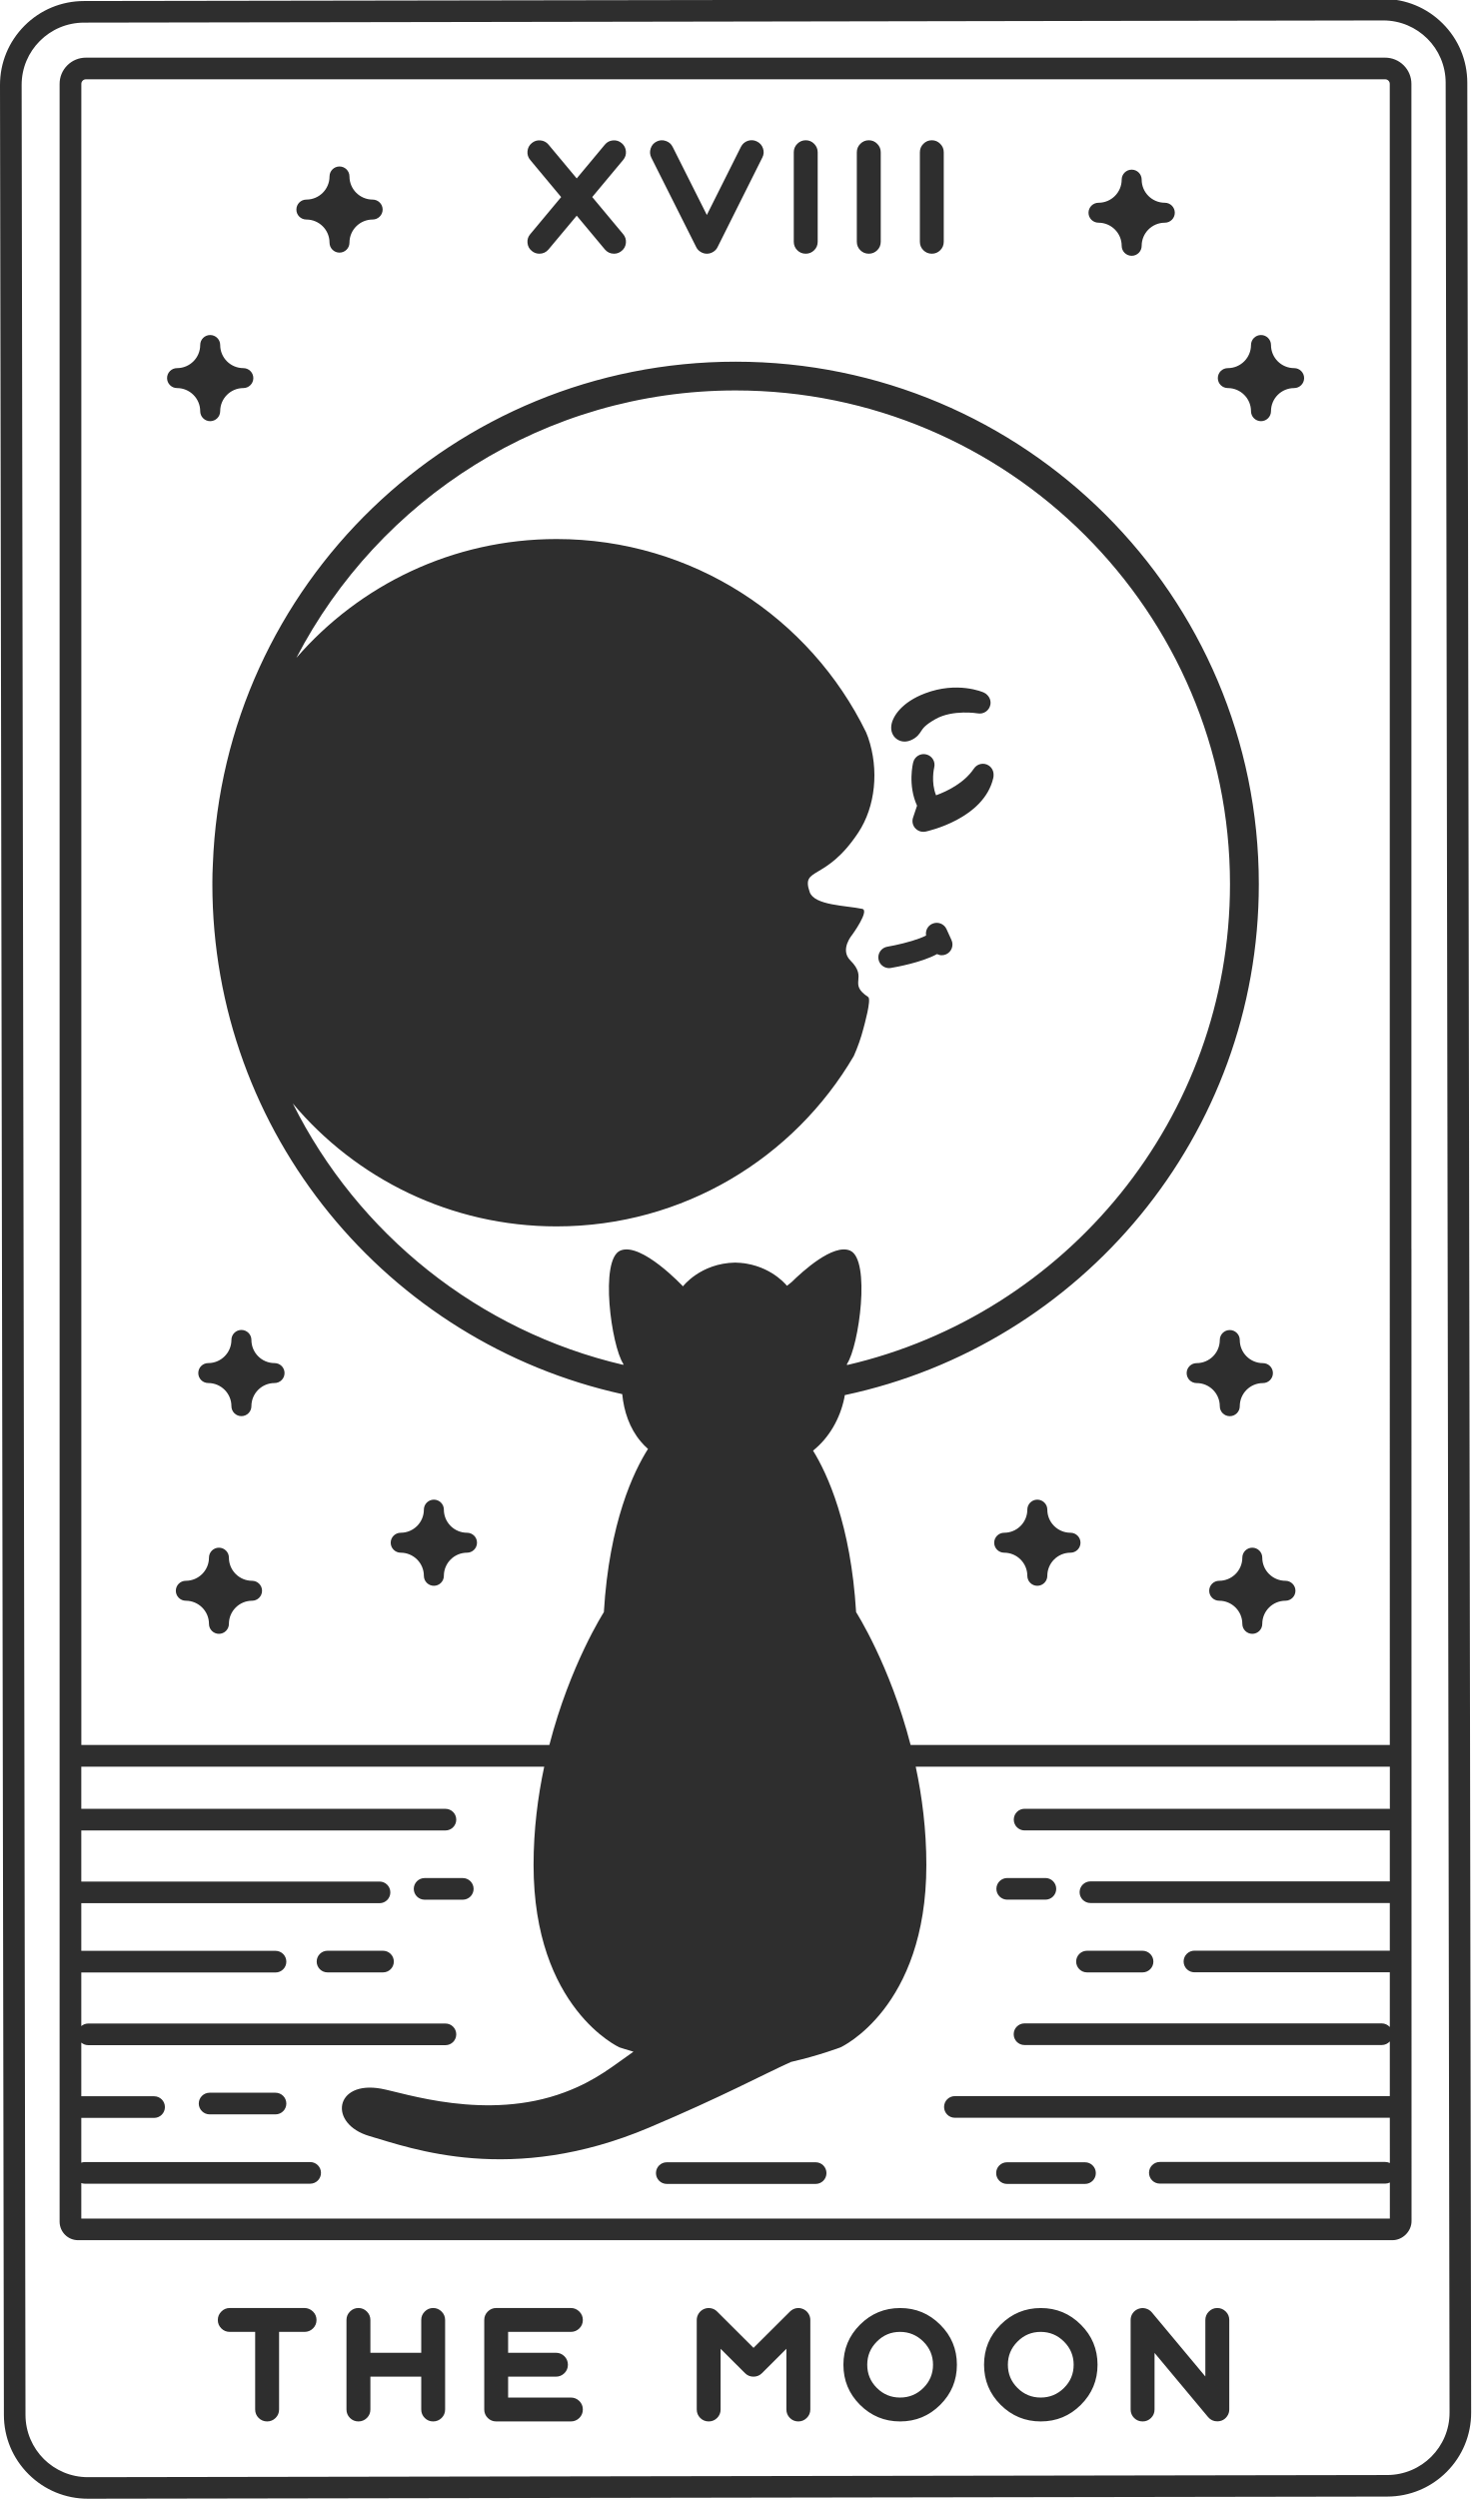
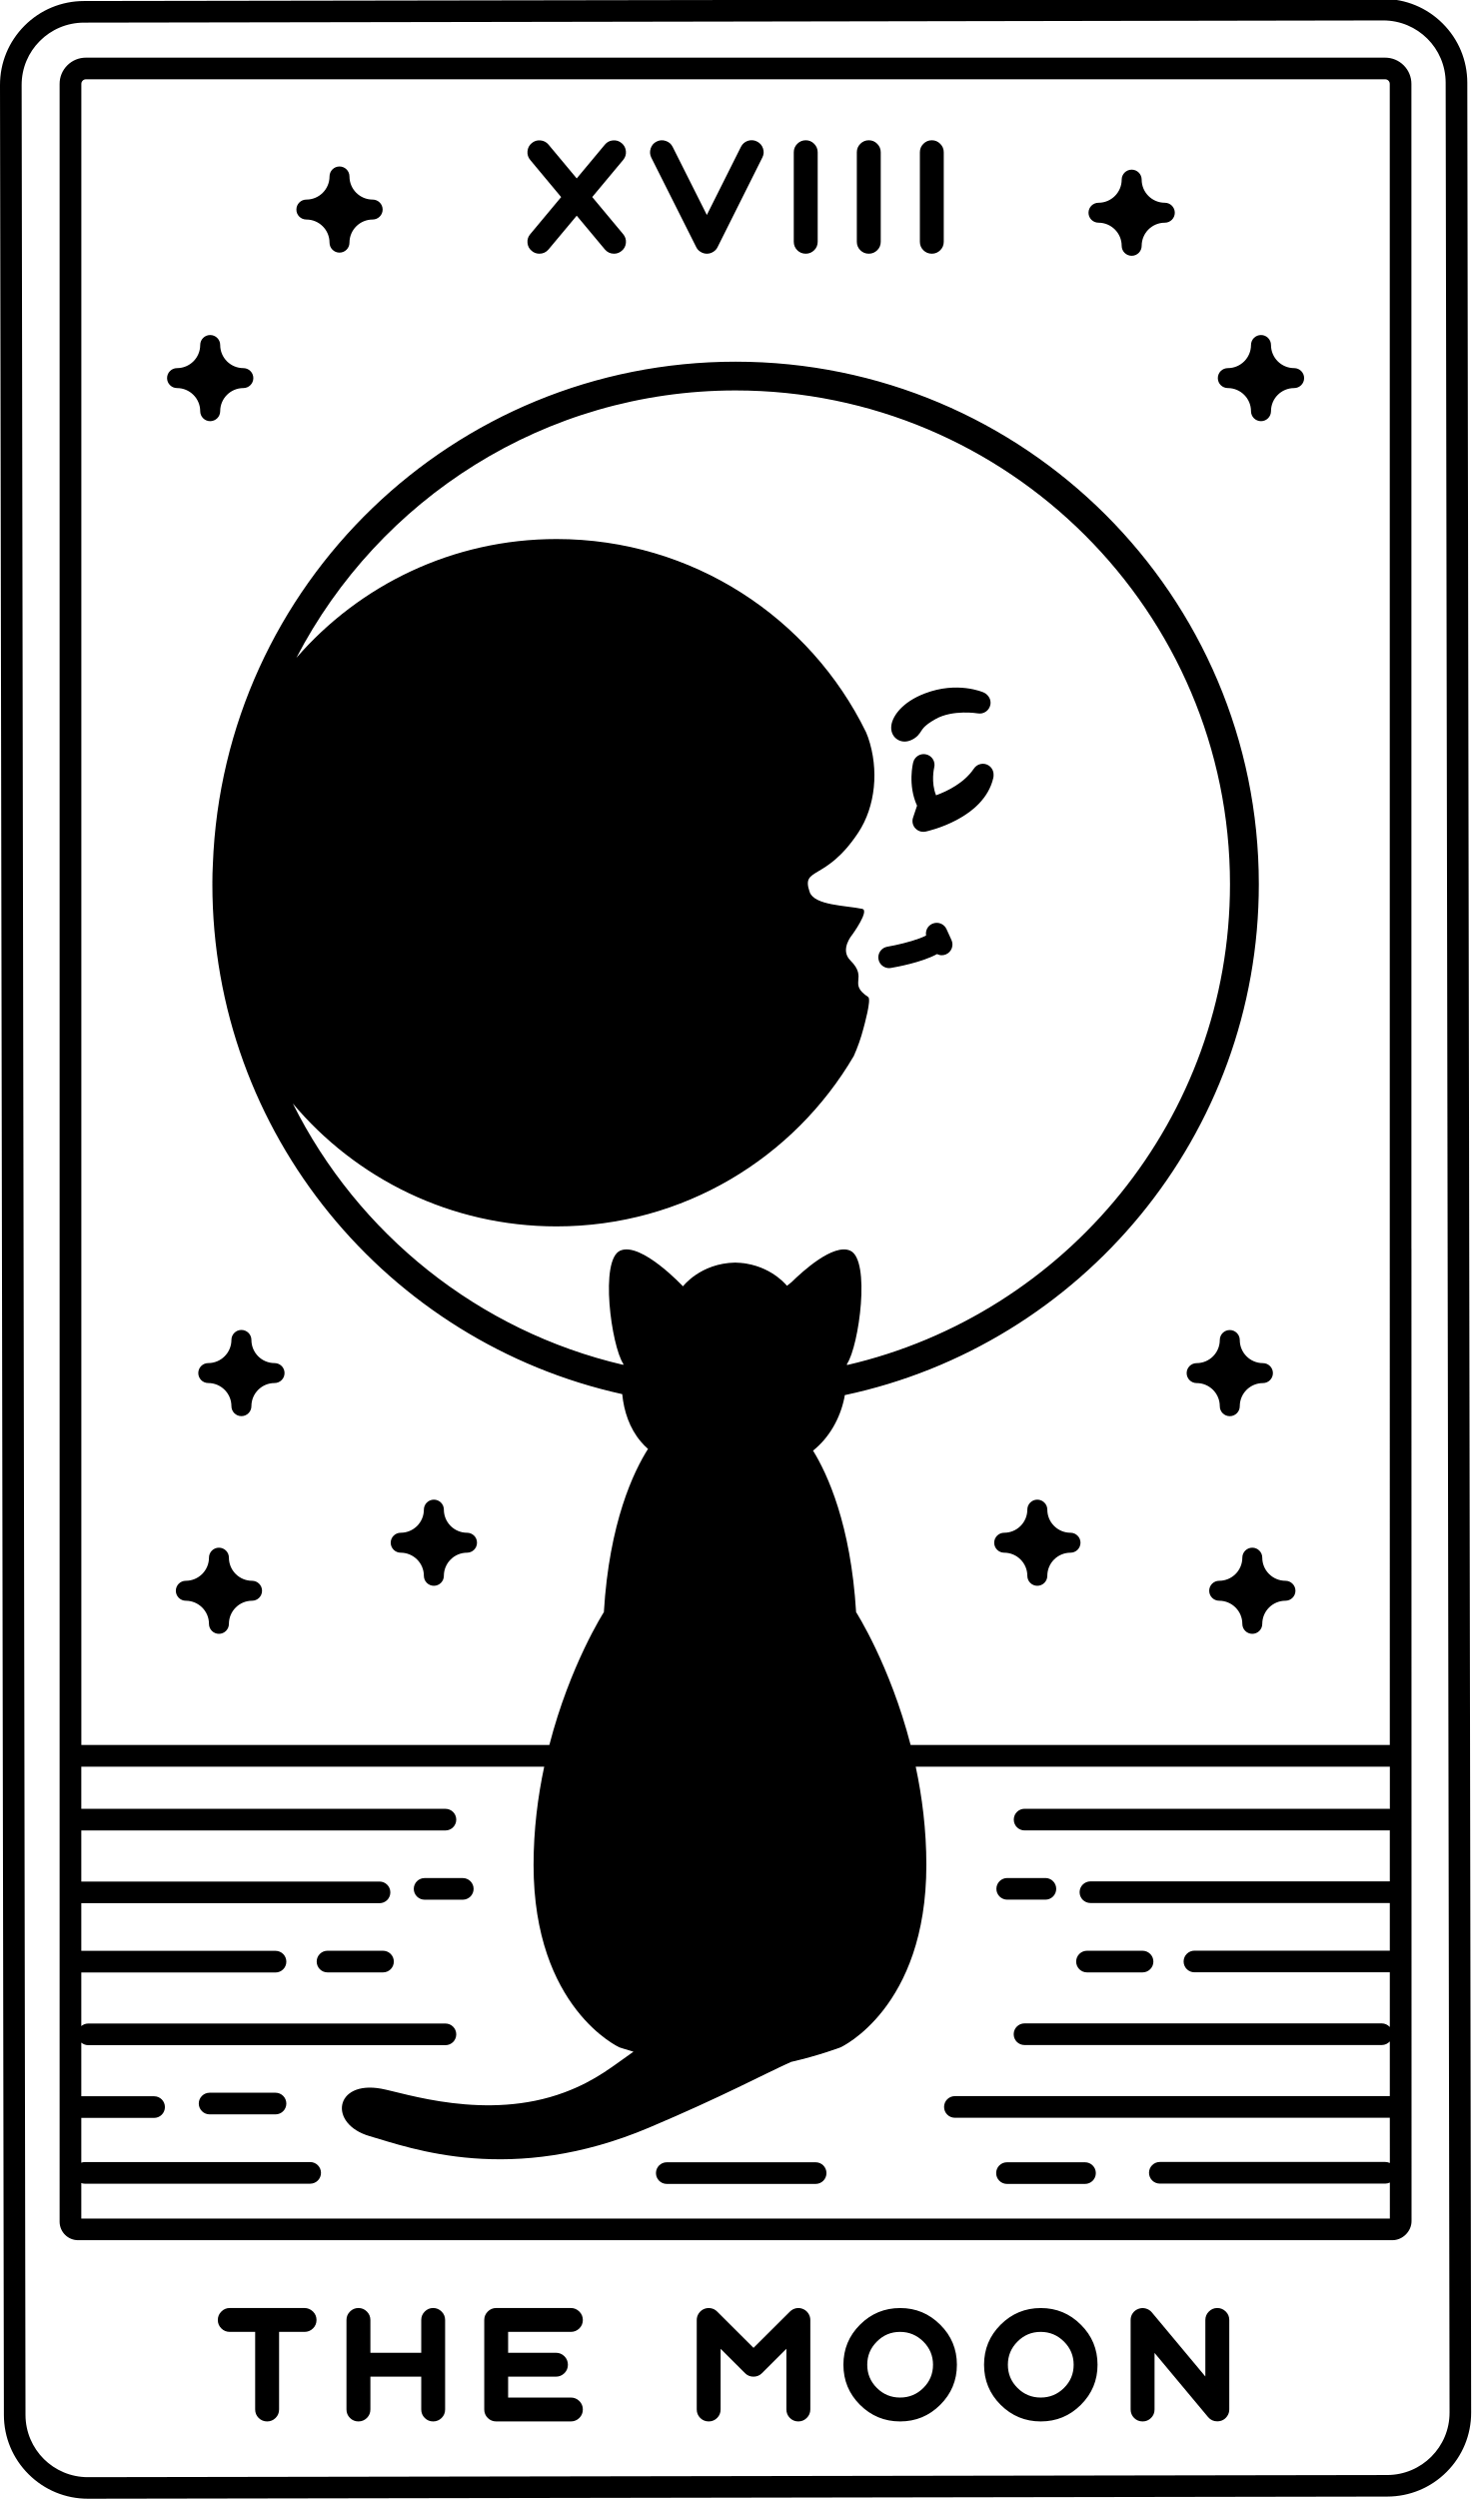
<svg xmlns="http://www.w3.org/2000/svg" xmlns:xlink="http://www.w3.org/1999/xlink" version="1.0" id="Layer_1" x="0px" y="0px" viewBox="0 0 329 558.69" style="enable-background:new 0 0 329 558.69;" xml:space="preserve">
  <style type="text/css">
	.st0{clip-path:url(#SVGID_00000165947721764337564530000000288998862132137384_);}
- 	.st1{fill:#2E2E2E;}
+ 	.st1{fill:currentColor;}
</style>
  <g>
    <defs>
      <rect id="SVGID_1_" y="-0.31" width="329" height="559" />
    </defs>
    <clipPath id="SVGID_00000070090968622067056840000014317172366254853262_">
      <use xlink:href="#SVGID_1_" style="overflow:visible;" />
    </clipPath>
    <g style="clip-path:url(#SVGID_00000070090968622067056840000014317172366254853262_);">
      <path class="st1" d="M196.45,214.43c-0.22-1.31,0.67-2.56,1.98-2.78c0.52-0.08,1.1-0.2,1.71-0.33c2.44-0.52,5.34-1.32,6.96-2.17    c-0.19-1.06,0.34-2.16,1.37-2.62c1.22-0.56,2.65-0.02,3.2,1.19l1.11,2.44c0.55,1.21,0.02,2.64-1.2,3.19    c-0.32,0.15-0.66,0.21-0.99,0.21c-0.36,0-0.71-0.1-1.04-0.26c-3.45,1.88-9.08,2.89-10.32,3.1c-0.06,0.01-0.12,0.01-0.19,0.02    c-0.07,0.01-0.14,0.02-0.21,0.02C197.67,216.44,196.65,215.6,196.45,214.43z M202.28,165.79c0.46,0,0.93-0.1,1.41-0.3    c1.37-0.58,1.92-1.43,2.32-2.06c0.39-0.6,0.86-1.34,3.2-2.67c3.87-2.19,9.42-1.28,9.47-1.27c1.31,0.23,2.56-0.65,2.8-1.96    c0.15-0.82-0.15-1.62-0.71-2.16c-0.21-0.23-0.47-0.42-0.78-0.55c-0.23-0.11-5.92-2.56-13.15,0.2c-5.05,1.92-7.19,5.02-7.5,7.08    c-0.19,1.26,0.22,2.37,1.12,3.07C200.99,165.58,201.62,165.79,202.28,165.79z M217.79,171.83c-2.16,3.22-5.96,5.06-8.46,5.97    c-1.19-2.95-0.43-6.12-0.42-6.2c0.33-1.29-0.44-2.59-1.73-2.93c-1.29-0.34-2.61,0.43-2.95,1.72c-0.06,0.22-1.28,5.09,0.85,9.74    c0,0.01-0.01,0.01-0.01,0.01l-0.89,2.66c-0.27,0.82-0.09,1.72,0.49,2.36c0.46,0.52,1.12,0.81,1.8,0.81c0.17,0,0.33-0.02,0.5-0.05    c0.53-0.11,13.07-2.86,15.16-12.01c0.05-0.22,0.07-0.44,0.06-0.65c0.03-0.81-0.34-1.62-1.07-2.11    C220.03,170.42,218.53,170.72,217.79,171.83z M328.99,539.36c0.01,5.01-1.94,9.72-5.48,13.27c-3.54,3.55-8.26,5.51-13.28,5.52    l-145.27,0.24l-145.3,0.24c-5.01,0-9.71-1.94-13.26-5.47c-3.56-3.54-5.52-8.24-5.53-13.25L0,19.03    c-0.01-5.01,1.94-9.72,5.48-13.28c3.54-3.55,8.26-5.51,13.28-5.52L164.03,0l145.28-0.24h0.03c5.01,0,9.71,1.94,13.26,5.47    c3.56,3.54,5.52,8.24,5.53,13.26L328.99,539.36z M324.16,539.36l-0.43-260.44l-0.44-260.44c-0.01-3.85-1.57-7.33-4.1-9.84    c-2.53-2.52-6.01-4.07-9.85-4.07c-0.01,0-0.02,0-0.03,0L164.04,4.82L18.77,5.06c-3.86,0.01-7.34,1.57-9.86,4.1    c-2.53,2.53-4.08,6.01-4.07,9.86l0.43,260.44L5.7,539.9c0.01,3.85,1.58,7.33,4.1,9.85c2.53,2.51,6.01,4.06,9.85,4.06    c0.01,0,0.02,0,0.03,0l145.27-0.24l145.27-0.24c3.85-0.01,7.34-1.57,9.86-4.1C322.61,546.7,324.17,543.21,324.16,539.36z     M68.08,515.99H51.39c-0.75,0-1.38,0.27-1.9,0.8c-0.52,0.52-0.78,1.15-0.78,1.88s0.26,1.36,0.78,1.88    c0.52,0.52,1.15,0.78,1.9,0.78h5.67v17.34c0,0.74,0.26,1.38,0.78,1.9c0.53,0.52,1.17,0.78,1.9,0.78s1.36-0.26,1.89-0.78    c0.52-0.52,0.78-1.15,0.78-1.9v-17.34h5.69c0.73,0,1.37-0.26,1.9-0.78c0.52-0.52,0.78-1.15,0.78-1.88s-0.26-1.36-0.78-1.88    C69.45,516.26,68.81,515.99,68.08,515.99z M96.86,515.99c-0.73,0-1.36,0.27-1.88,0.8c-0.52,0.52-0.78,1.15-0.78,1.88v7.33H82.83    v-7.33c0-0.73-0.26-1.36-0.78-1.88c-0.52-0.53-1.15-0.8-1.89-0.8c-0.74,0-1.38,0.27-1.9,0.8c-0.52,0.52-0.78,1.15-0.78,1.88v20    c0,0.74,0.26,1.38,0.78,1.9c0.52,0.52,1.16,0.78,1.9,0.78c0.73,0,1.36-0.26,1.89-0.78c0.52-0.52,0.78-1.15,0.78-1.9v-7.33H94.2    v7.33c0,0.74,0.26,1.38,0.78,1.9c0.52,0.52,1.15,0.78,1.88,0.78s1.37-0.26,1.9-0.78c0.52-0.52,0.78-1.15,0.78-1.9v-20    c0-0.73-0.26-1.36-0.78-1.88C98.23,516.26,97.6,515.99,96.86,515.99z M127.66,521.33c0.73,0,1.37-0.26,1.9-0.78    c0.52-0.52,0.78-1.15,0.78-1.88s-0.26-1.36-0.78-1.88c-0.53-0.53-1.17-0.8-1.9-0.8h-16.69c-0.74,0-1.38,0.27-1.9,0.8    c-0.52,0.52-0.78,1.15-0.78,1.88v20c0,0.74,0.26,1.38,0.78,1.9c0.52,0.52,1.16,0.78,1.9,0.78h16.69c0.73,0,1.37-0.26,1.9-0.78    c0.52-0.52,0.78-1.15,0.78-1.9c0-0.73-0.26-1.36-0.78-1.88c-0.53-0.52-1.17-0.78-1.9-0.78h-14.03v-4.67h10.69    c0.73,0,1.36-0.26,1.9-0.78c0.52-0.52,0.78-1.15,0.78-1.88c0-0.74-0.26-1.38-0.78-1.9c-0.53-0.52-1.16-0.78-1.9-0.78h-10.69v-4.68    H127.66z M179.55,516.2c-0.49-0.2-1.01-0.26-1.54-0.15c-0.52,0.11-0.97,0.36-1.36,0.74l-8.14,8.11l-8.13-8.11    c-0.38-0.39-0.84-0.64-1.37-0.74c-0.54-0.1-1.05-0.05-1.55,0.15c-0.49,0.21-0.89,0.54-1.19,0.98c-0.3,0.45-0.46,0.95-0.46,1.49v20    c0,0.74,0.26,1.38,0.78,1.9c0.52,0.52,1.16,0.78,1.9,0.78c0.73,0,1.36-0.26,1.88-0.78c0.52-0.52,0.78-1.15,0.78-1.9v-13.56    l5.46,5.45c0.52,0.52,1.15,0.78,1.89,0.78c0.74,0,1.38-0.26,1.9-0.78l5.46-5.45v13.56c0,0.74,0.26,1.38,0.78,1.9    c0.52,0.52,1.15,0.78,1.89,0.78c0.73,0,1.36-0.26,1.88-0.78c0.53-0.52,0.8-1.15,0.8-1.9v-20c0-0.54-0.15-1.04-0.46-1.49    C180.46,516.74,180.06,516.41,179.55,516.2z M210.26,519.72c2.49,2.47,3.73,5.46,3.73,8.96c0,3.49-1.24,6.48-3.73,8.96    c-2.48,2.47-5.47,3.71-8.97,3.71c-3.49,0-6.49-1.24-8.97-3.71c-2.48-2.48-3.71-5.47-3.71-8.96c0-3.5,1.23-6.48,3.71-8.96    c2.48-2.48,5.48-3.72,8.97-3.72C204.79,515.99,207.78,517.24,210.26,519.72z M208.65,528.68c0-2.02-0.72-3.74-2.16-5.18    c-1.45-1.44-3.19-2.17-5.21-2.17c-2.03,0-3.76,0.72-5.19,2.17c-1.44,1.44-2.15,3.16-2.15,5.18c0,2.02,0.71,3.75,2.15,5.18    c1.44,1.44,3.17,2.15,5.19,2.15c2.03,0,3.76-0.71,5.21-2.15C207.93,532.43,208.65,530.7,208.65,528.68z M241.71,519.72    c2.49,2.47,3.73,5.46,3.73,8.96c0,3.49-1.24,6.48-3.73,8.96c-2.47,2.47-5.47,3.71-8.97,3.71c-3.49,0-6.48-1.24-8.97-3.71    c-2.48-2.48-3.71-5.47-3.71-8.96c0-3.5,1.23-6.48,3.71-8.96c2.49-2.48,5.48-3.72,8.97-3.72    C236.24,515.99,239.24,517.24,241.71,519.72z M240.1,528.68c0-2.02-0.72-3.74-2.16-5.18c-1.45-1.44-3.18-2.17-5.21-2.17    s-3.76,0.72-5.19,2.17c-1.44,1.44-2.15,3.16-2.15,5.18c0,2.02,0.71,3.75,2.15,5.18c1.44,1.44,3.17,2.15,5.19,2.15    s3.76-0.71,5.21-2.15C239.39,532.43,240.1,530.7,240.1,528.68z M272.22,515.99c-0.74,0-1.36,0.27-1.89,0.8    c-0.52,0.52-0.78,1.15-0.78,1.88v12.63l-11.97-14.34c-0.36-0.43-0.82-0.71-1.36-0.86c-0.54-0.15-1.08-0.12-1.61,0.07    c-0.53,0.19-0.96,0.51-1.28,0.96c-0.33,0.46-0.49,0.97-0.49,1.54v20c0,0.74,0.26,1.38,0.78,1.9c0.52,0.52,1.15,0.78,1.9,0.78    c0.74,0,1.36-0.26,1.89-0.78c0.52-0.52,0.78-1.15,0.78-1.9v-12.64l11.97,14.34c0.54,0.64,1.22,0.96,2.06,0.96    c0.31,0,0.62-0.05,0.92-0.15c0.53-0.19,0.95-0.52,1.27-0.98c0.33-0.46,0.49-0.97,0.49-1.54v-20c0-0.73-0.26-1.36-0.78-1.88    C273.59,516.26,272.95,515.99,272.22,515.99z M117.96,54.3c0.07,0.73,0.38,1.33,0.95,1.79c0.48,0.42,1.06,0.63,1.71,0.63    c0.82,0,1.51-0.32,2.05-0.96l6.3-7.54l6.29,7.54c0.54,0.64,1.23,0.96,2.05,0.96c0.65,0,1.21-0.21,1.71-0.63    c0.57-0.46,0.88-1.06,0.95-1.79c0.07-0.73-0.14-1.39-0.61-1.95l-6.92-8.3l6.92-8.3c0.47-0.56,0.68-1.21,0.61-1.94    c-0.07-0.73-0.38-1.34-0.95-1.81c-0.57-0.47-1.22-0.68-1.95-0.61c-0.73,0.06-1.34,0.38-1.81,0.95l-6.29,7.55l-6.3-7.55    c-0.47-0.57-1.08-0.88-1.81-0.95c-0.74-0.07-1.39,0.14-1.95,0.61c-0.57,0.47-0.88,1.08-0.95,1.81c-0.07,0.73,0.14,1.38,0.61,1.95    l6.92,8.3l-6.92,8.3C118.1,52.91,117.89,53.56,117.96,54.3z M155.69,55.24c0.22,0.45,0.55,0.81,0.98,1.07    c0.43,0.27,0.9,0.41,1.41,0.41c0.51,0,0.98-0.14,1.41-0.41c0.43-0.26,0.76-0.61,0.98-1.07l10.01-20.02    c0.34-0.66,0.39-1.33,0.15-2.04c-0.23-0.7-0.68-1.21-1.34-1.54s-1.33-0.38-2.04-0.16c-0.7,0.24-1.22,0.69-1.55,1.34l-7.63,15.24    l-7.64-15.21c-0.33-0.67-0.84-1.11-1.55-1.34c-0.7-0.24-1.39-0.19-2.05,0.14c-0.66,0.33-1.09,0.84-1.32,1.54    c-0.23,0.7-0.19,1.38,0.14,2.05L155.69,55.24z M180.19,56.72c0.73,0,1.36-0.26,1.89-0.78c0.52-0.52,0.78-1.15,0.78-1.9v-20    c0-0.73-0.27-1.36-0.78-1.88c-0.52-0.53-1.15-0.8-1.89-0.8c-0.74,0-1.38,0.27-1.9,0.8c-0.52,0.52-0.78,1.15-0.78,1.88v20    c0,0.74,0.26,1.38,0.78,1.9C178.81,56.46,179.44,56.72,180.19,56.72z M194.29,56.72c0.73,0,1.36-0.26,1.89-0.78    c0.52-0.52,0.78-1.15,0.78-1.9v-20c0-0.73-0.26-1.36-0.78-1.88c-0.52-0.53-1.15-0.8-1.89-0.8c-0.74,0-1.38,0.27-1.9,0.8    c-0.52,0.52-0.78,1.15-0.78,1.88v20c0,0.74,0.26,1.38,0.78,1.9C192.91,56.46,193.54,56.72,194.29,56.72z M208.39,56.72    c0.73,0,1.36-0.26,1.88-0.78c0.52-0.52,0.78-1.15,0.78-1.9v-20c0-0.73-0.26-1.36-0.78-1.88c-0.52-0.53-1.15-0.8-1.88-0.8    c-0.75,0-1.38,0.27-1.9,0.8c-0.52,0.52-0.78,1.15-0.78,1.88v20c0,0.74,0.26,1.38,0.78,1.9C207.01,56.46,207.64,56.72,208.39,56.72    z M315.64,279.19l0.02,217.37c0,2.28-1.98,4.27-4.28,4.27H17.47c-2.27,0-4.09-1.81-4.14-4.06V18.76c0-1.57,0.61-3.04,1.72-4.15    c1.11-1.11,2.59-1.72,4.16-1.72h290.54c1.57,0,3.05,0.61,4.16,1.72s1.72,2.58,1.72,4.15V279.19z M18.18,390.12h104.67    c4.62-17.92,12.19-29.7,12.19-29.7c1.21-20.1,6.68-31.46,9.87-36.49c-0.58-0.51-1.12-1.06-1.62-1.66    c-2.5-2.95-3.77-6.75-4.14-10.59c-52.43-11.56-91.66-58.2-91.66-114.02c0-0.05,0.01-0.1,0.01-0.16c0-0.06-0.01-0.11-0.01-0.16    c0-1.39,0.04-2.76,0.11-4.12c2.34-62.45,53.77-112.36,116.9-112.36c64.62,0,117.01,52.3,117.01,116.8    c0,56.15-39.69,103.02-92.59,114.24c-0.05,0.23-0.07,0.47-0.12,0.7c-0.94,4.51-3.35,8.82-6.98,11.71    c3.22,5.22,8.44,16.51,9.63,36.11c0,0,7.56,11.78,12.19,29.7H310.8l-0.01-110.93V18.76c0-0.29-0.1-0.53-0.3-0.73    c-0.2-0.2-0.45-0.3-0.73-0.3H19.22c-0.29,0-0.53,0.1-0.73,0.3c-0.2,0.2-0.3,0.45-0.3,0.73V390.12z M138.72,279.59    c4.67-2,14.01,7.99,14.01,7.99s3.9-5.17,11.68-5.31c7.11,0.14,10.97,4.45,11.58,5.19c0.33-0.27,0.67-0.55,1.04-0.83    c2.48-2.44,9.3-8.65,13.07-7.04c4.67,1.99,2,21.31-0.67,25.31c-0.03,0.04-0.02,0.15-0.01,0.28    c48.99-11.32,85.64-55.21,85.64-107.51c0-60.86-49.6-110.38-110.57-110.38c-42.7,0-79.8,24.31-98.21,59.78    c14.11-16.26,34.93-26.56,58.18-26.56c30.42,0,56.71,17.61,69.21,43.18l0.47,1.2c2.47,7.2,1.65,15.42-2.21,21.26    c-7.32,11.07-12.86,7.53-10.86,13.28c1.04,3.01,8.1,2.99,11.75,3.76c1.7,0.36-2.22,5.76-2.22,5.76s-2.88,3.32-0.44,5.76    c4.09,4.08-0.66,5.09,3.99,8.19c0.77,0.51-0.9,6.4-1.07,7.06c-0.54,2.09-1.27,4.14-2.14,6.11    c-13.35,22.79-38.11,38.11-66.48,38.11c-23.69,0-44.87-10.69-58.99-27.49c14.51,29.09,41.49,50.9,73.92,58.45    c0.02-0.1,0.02-0.2,0-0.23C136.72,300.9,134.05,281.58,138.72,279.59z M310.81,495.99v-8.05c-0.31,0.15-0.66,0.24-1.03,0.24    h-50.41c-1.33,0-2.42-1.08-2.42-2.42c0-1.33,1.09-2.42,2.42-2.42h50.41c0.37,0,0.72,0.09,1.03,0.23l-0.01-10.11h-97.26    c-1.34,0-2.42-1.08-2.42-2.42c0-1.34,1.08-2.42,2.42-2.42h97.26v-12.23c-0.44,0.49-1.08,0.81-1.8,0.81h-79.89    c-1.34,0-2.42-1.08-2.42-2.42c0-1.33,1.08-2.42,2.42-2.42h79.89c0.71,0,1.35,0.32,1.8,0.81v-12.23h-43.68    c-1.34,0-2.43-1.08-2.43-2.42c0-1.33,1.09-2.42,2.43-2.42h43.68v-10.65h-66.94c-1.34,0-2.43-1.08-2.43-2.42    c0-1.33,1.09-2.42,2.43-2.42h66.94V409.2c-0.08,0.01-0.16,0.02-0.24,0.02h-81.43c-1.34,0-2.42-1.08-2.42-2.42    c0-1.34,1.08-2.42,2.42-2.42h81.44c0.08,0,0.16,0.02,0.24,0.03v-9.44H204.78c1.43,6.7,2.38,14.11,2.38,21.98    c0,32.07-19.2,40.77-19.2,40.77s-4.81,1.83-11.08,3.26c-6.53,2.96-15.33,7.74-31.71,14.67c-30.83,13.05-53.22,4.62-62.53,1.91    c-9.31-2.72-7.85-12.5,2.61-10.6c5.17,0.94,23.56,7.34,41.01,0.81c7.17-2.68,11-6.05,15.4-9.08c-1.94-0.57-3.14-0.97-3.14-0.97    s-19.2-8.7-19.2-40.77c0-7.87,0.95-15.28,2.38-21.98H18.18v9.42h81.43c1.34,0,2.42,1.08,2.42,2.42c0,1.33-1.08,2.42-2.42,2.42    H18.18v11.42h66.69c1.34,0,2.42,1.08,2.42,2.42c0,1.34-1.08,2.42-2.42,2.42H18.18v10.65h43.43c1.34,0,2.42,1.08,2.42,2.42    c0,1.34-1.08,2.42-2.42,2.42H18.18v11.98c0.42-0.35,0.96-0.57,1.55-0.57h79.88c1.34,0,2.42,1.08,2.42,2.42    c0,1.34-1.08,2.42-2.42,2.42H19.73c-0.59,0-1.12-0.22-1.55-0.57v11.99h16.28c1.34,0,2.42,1.08,2.42,2.42    c0,1.33-1.08,2.42-2.42,2.42H18.18v10.01c0.24-0.08,0.5-0.14,0.77-0.14h50.41c1.34,0,2.42,1.08,2.42,2.42    c0,1.34-1.08,2.42-2.42,2.42H18.95c-0.27,0-0.53-0.06-0.77-0.14v7.94H310.81z M245.66,49.79c2.85,0,5.18,2.32,5.18,5.17    c0,1.23,1.01,2.23,2.24,2.23s2.23-1,2.23-2.23c0-2.85,2.32-5.17,5.18-5.17c1.23,0,2.23-1,2.23-2.23c0-1.23-1-2.23-2.23-2.23    c-2.86,0-5.18-2.32-5.18-5.17c0-1.23-1-2.23-2.23-2.23s-2.24,1-2.24,2.23c0,2.85-2.32,5.17-5.18,5.17c-1.23,0-2.24,1-2.24,2.23    C243.42,48.79,244.42,49.79,245.66,49.79z M68.51,49.08c2.86,0,5.18,2.32,5.18,5.17c0,1.23,1,2.23,2.23,2.23s2.23-1,2.23-2.23    c0-2.85,2.33-5.17,5.18-5.17c1.23,0,2.24-1,2.24-2.23c0-1.23-1.01-2.23-2.24-2.23c-2.85,0-5.18-2.32-5.18-5.17    c0-1.23-1-2.23-2.23-2.23s-2.23,1-2.23,2.23c0,2.85-2.32,5.17-5.18,5.17c-1.23,0-2.23,1-2.23,2.23    C66.27,48.08,67.27,49.08,68.51,49.08z M274.58,86.76c2.85,0,5.18,2.32,5.18,5.17c0,1.23,1.01,2.23,2.24,2.23s2.23-1,2.23-2.23    c0-2.85,2.32-5.17,5.18-5.17c1.23,0,2.23-1,2.23-2.23s-1-2.23-2.23-2.23c-2.86,0-5.18-2.32-5.18-5.17c0-1.23-1-2.23-2.23-2.23    s-2.24,1-2.24,2.23c0,2.85-2.32,5.17-5.18,5.17c-1.24,0-2.24,1-2.24,2.23S273.34,86.76,274.58,86.76z M44.77,91.93    c0,1.23,1,2.23,2.23,2.23s2.24-1,2.24-2.23c0-2.85,2.32-5.17,5.18-5.17c1.23,0,2.23-1,2.23-2.23s-1-2.23-2.23-2.23    c-2.86,0-5.18-2.32-5.18-5.17c0-1.23-1.01-2.23-2.24-2.23s-2.23,1-2.23,2.23c0,2.85-2.32,5.17-5.18,5.17c-1.23,0-2.23,1-2.23,2.23    s1,2.23,2.23,2.23C42.44,86.76,44.77,89.08,44.77,91.93z M61.4,304.74c-2.86,0-5.18-2.32-5.18-5.18c0-1.23-1.01-2.23-2.23-2.23    c-1.24,0-2.24,1-2.24,2.23c0,2.85-2.32,5.18-5.18,5.18c-1.23,0-2.23,0.99-2.23,2.23s1,2.23,2.23,2.23c2.86,0,5.18,2.32,5.18,5.17    c0,1.23,1,2.23,2.24,2.23c1.23,0,2.23-1,2.23-2.23c0-2.85,2.32-5.17,5.18-5.17c1.23,0,2.23-1,2.23-2.23S62.64,304.74,61.4,304.74z     M272.78,314.38c0,1.23,1,2.23,2.23,2.23c1.24,0,2.24-1,2.24-2.23c0-2.85,2.32-5.17,5.18-5.17c1.23,0,2.23-1,2.23-2.23    c0-1.23-1-2.23-2.23-2.23c-2.86,0-5.18-2.32-5.18-5.17c0-1.23-1.01-2.23-2.24-2.23s-2.23,1-2.23,2.23c0,2.85-2.32,5.17-5.18,5.17    c-1.23,0-2.23,1-2.23,2.23c0,1.23,1,2.23,2.23,2.23C270.45,309.2,272.78,311.52,272.78,314.38z M239.39,342.67    c-2.85,0-5.18-2.32-5.18-5.17c0-1.23-1.01-2.23-2.24-2.23s-2.23,1-2.23,2.23c0,2.85-2.32,5.17-5.18,5.17c-1.23,0-2.23,1-2.23,2.23    c0,1.23,1,2.23,2.23,2.23c2.86,0,5.18,2.32,5.18,5.17c0,1.23,1,2.23,2.23,2.23s2.24-1,2.24-2.23c0-2.85,2.32-5.17,5.18-5.17    c1.24,0,2.24-1,2.24-2.23C241.63,343.67,240.63,342.67,239.39,342.67z M104.44,342.67c-2.86,0-5.18-2.32-5.18-5.17    c0-1.23-1-2.23-2.23-2.23s-2.24,1-2.24,2.23c0,2.85-2.32,5.17-5.18,5.17c-1.23,0-2.24,1-2.24,2.23c0,1.23,1.01,2.23,2.24,2.23    c2.85,0,5.18,2.32,5.18,5.17c0,1.23,1.01,2.23,2.24,2.23s2.23-1,2.23-2.23c0-2.85,2.32-5.17,5.18-5.17c1.23,0,2.23-1,2.23-2.23    C106.68,343.67,105.68,342.67,104.44,342.67z M56.37,353.41c-2.85,0-5.18-2.32-5.18-5.17c0-1.23-1-2.23-2.23-2.23    s-2.23,1-2.23,2.23c0,2.85-2.33,5.17-5.18,5.17c-1.23,0-2.23,1-2.23,2.23c0,1.23,1,2.23,2.23,2.23c2.85,0,5.18,2.32,5.18,5.17    c0,1.23,1,2.23,2.23,2.23s2.23-1,2.23-2.23c0-2.85,2.33-5.17,5.18-5.17c1.23,0,2.23-1,2.23-2.23    C58.6,354.41,57.6,353.41,56.37,353.41z M287.46,353.41c-2.85,0-5.18-2.32-5.18-5.17c0-1.23-1-2.23-2.23-2.23s-2.23,1-2.23,2.23    c0,2.85-2.32,5.17-5.18,5.17c-1.23,0-2.23,1-2.23,2.23c0,1.23,1,2.23,2.23,2.23c2.86,0,5.18,2.32,5.18,5.17    c0,1.23,1,2.23,2.23,2.23s2.23-1,2.23-2.23c0-2.85,2.33-5.17,5.18-5.17c1.23,0,2.24-1,2.24-2.23    C289.7,354.41,288.69,353.41,287.46,353.41z M166.74,282.25h-0.67c0.11,0,0.22,0.01,0.33,0.02    C166.52,282.26,166.62,282.25,166.74,282.25z M105.91,422.29c0-1.34-1.08-2.42-2.42-2.42h-8.53c-1.34,0-2.43,1.08-2.43,2.42    c0,1.33,1.09,2.42,2.43,2.42h8.53C104.83,424.7,105.91,423.62,105.91,422.29z M85.65,436.12H73.24c-1.34,0-2.42,1.08-2.42,2.42    c0,1.34,1.08,2.42,2.42,2.42h12.41c1.34,0,2.42-1.08,2.42-2.42C88.07,437.21,86.99,436.12,85.65,436.12z M61.61,467.86H46.88    c-1.34,0-2.43,1.08-2.43,2.42c0,1.33,1.09,2.42,2.43,2.42h14.73c1.34,0,2.42-1.08,2.42-2.42    C64.03,468.95,62.95,467.86,61.61,467.86z M225.25,424.7h8.53c1.34,0,2.42-1.08,2.42-2.42c0-1.34-1.08-2.42-2.42-2.42h-8.53    c-1.34,0-2.43,1.08-2.43,2.42C222.82,423.62,223.91,424.7,225.25,424.7z M243.09,440.96h12.41c1.34,0,2.43-1.08,2.43-2.42    c0-1.33-1.09-2.42-2.43-2.42h-12.41c-1.34,0-2.43,1.08-2.43,2.42C240.66,439.88,241.75,440.96,243.09,440.96z M242.64,483.41    h-17.45c-1.34,0-2.42,1.08-2.42,2.42c0,1.33,1.08,2.42,2.42,2.42h17.45c1.34,0,2.42-1.08,2.42-2.42    C245.06,484.49,243.97,483.41,242.64,483.41z M182.4,483.41h-33.29c-1.34,0-2.42,1.08-2.42,2.42c0,1.33,1.08,2.42,2.42,2.42h33.29    c1.34,0,2.42-1.08,2.42-2.42C184.82,484.49,183.74,483.41,182.4,483.41z" />
    </g>
  </g>
</svg>
